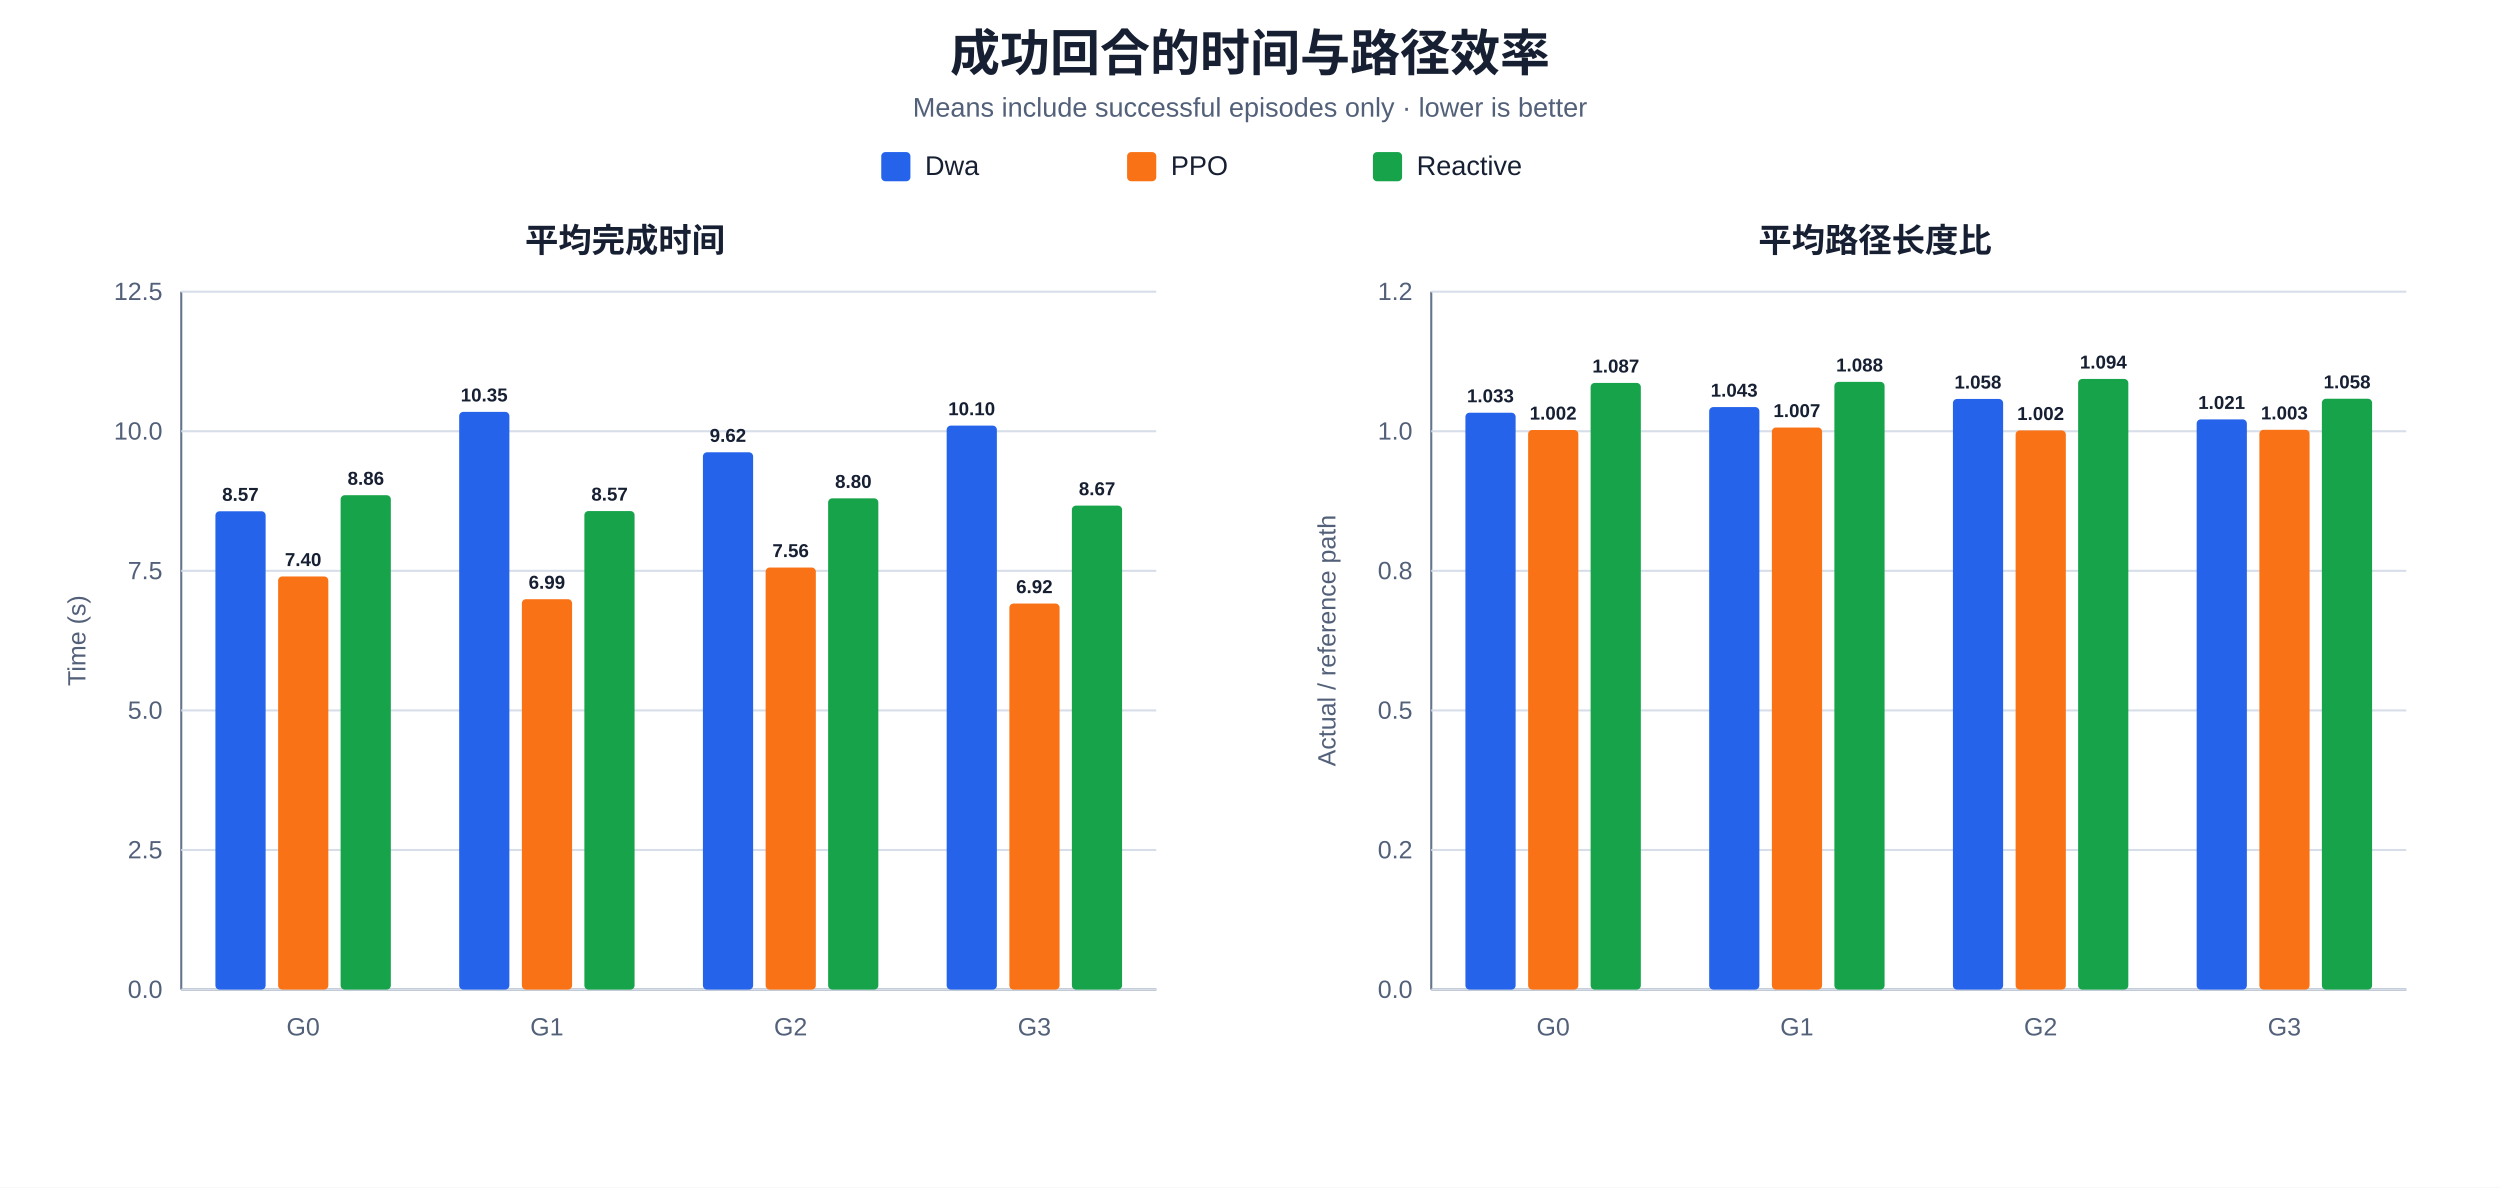
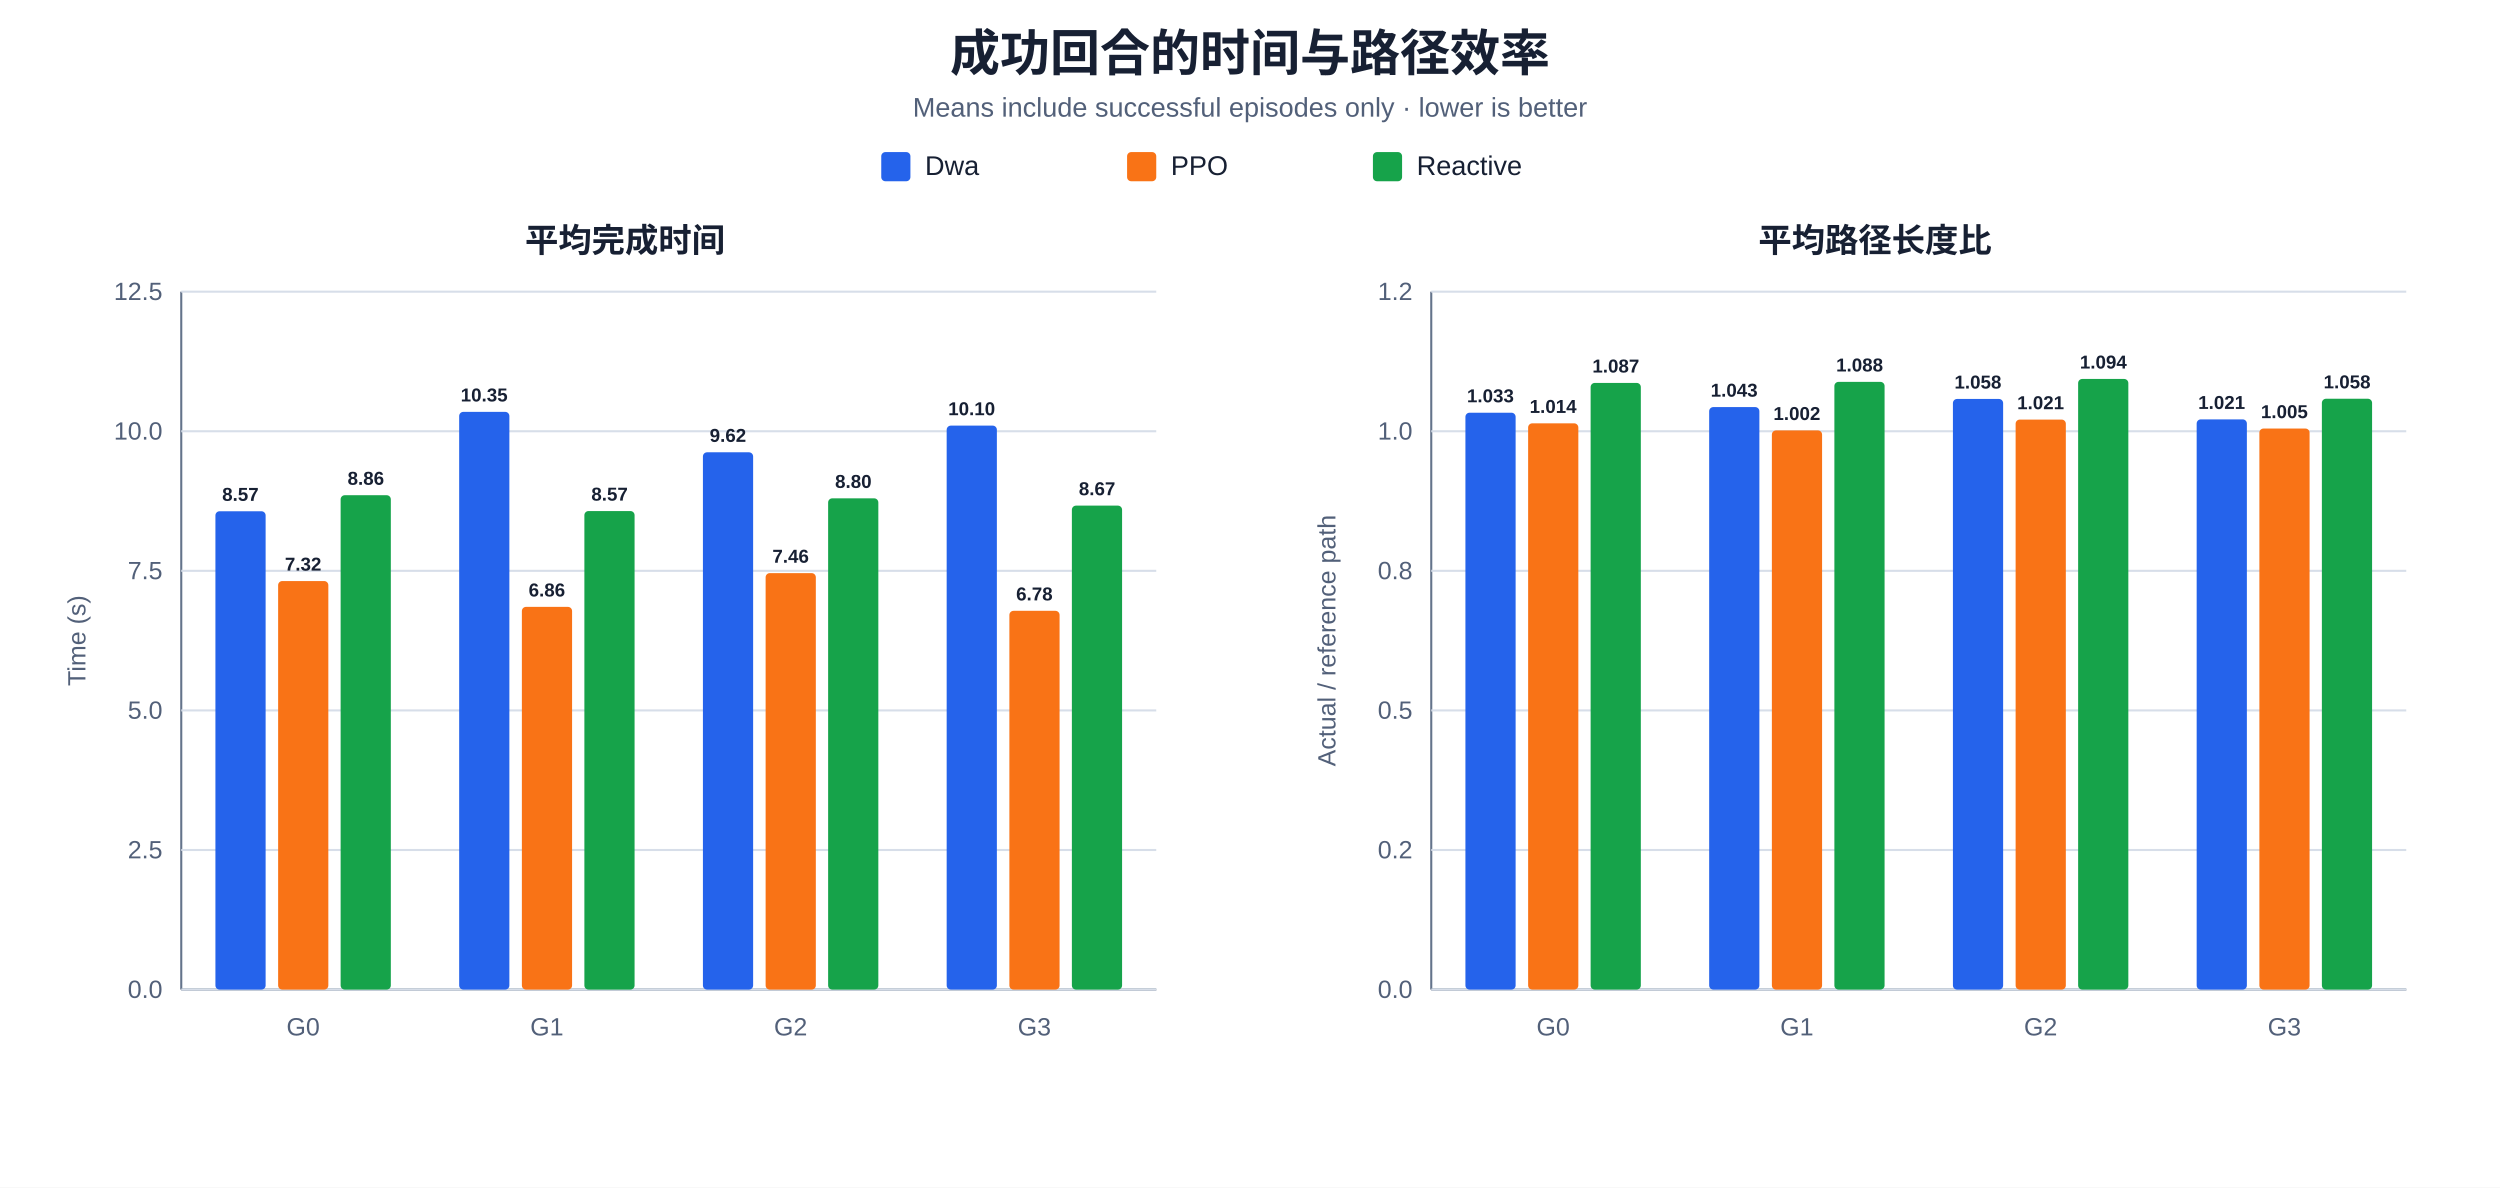
<svg xmlns="http://www.w3.org/2000/svg" role="img" viewBox="0 0 1200 570" width="1200" height="570">
  <style>
    text { font-family: Arial, 'PingFang SC', 'Microsoft YaHei', sans-serif; fill: #172033; }
    .title { font-size: 24px; font-weight: 700; }
    .subtitle { font-size: 13px; fill: #526079; }
    .axis { stroke: #64748B; stroke-width: 1; }
    .grid { stroke: #D7DEE9; stroke-width: 1; }
    .tick { font-size: 12px; fill: #526079; }
    .panel-title { font-size: 16px; font-weight: 700; }
    .legend { font-size: 13px; }
    .value { font-size: 9px; font-weight: 700; }
  </style>
  <rect width="1200" height="570" fill="#FFFFFF" />
  <text class="title" x="600.0" y="34" text-anchor="middle">成功回合的时间与路径效率</text>
  <text class="subtitle" x="600.0" y="56" text-anchor="middle">Means include successful episodes only · lower is better</text>
  <rect x="423.0" y="73.0" width="14" height="14" rx="2" fill="#2563EB" />
  <text class="legend" x="444.0" y="84.0">Dwa</text>
  <rect x="541.0" y="73.0" width="14" height="14" rx="2" fill="#F97316" />
  <text class="legend" x="562.0" y="84.0">PPO</text>
  <rect x="659.0" y="73.0" width="14" height="14" rx="2" fill="#16A34A" />
  <text class="legend" x="680.0" y="84.0">Reactive</text>
  <text class="panel-title" x="300.0" y="121.0" text-anchor="middle">平均完成时间</text>
  <line class="axis" x1="87.0" y1="140.0" x2="87.0" y2="475.0" />
  <line class="axis" x1="87.0" y1="475.0" x2="555.0" y2="475.0" />
  <text class="tick" transform="translate(41.0 307.5) rotate(-90)" text-anchor="middle">Time (s)</text>
  <line class="grid" x1="87.0" y1="475.0" x2="555.0" y2="475.0" />
  <text class="tick" x="78.0" y="479.0" text-anchor="end">0.0</text>
  <line class="grid" x1="87.0" y1="408.0" x2="555.0" y2="408.0" />
  <text class="tick" x="78.0" y="412.0" text-anchor="end">2.5</text>
  <line class="grid" x1="87.0" y1="341.0" x2="555.0" y2="341.0" />
  <text class="tick" x="78.0" y="345.0" text-anchor="end">5.0</text>
  <line class="grid" x1="87.0" y1="274.0" x2="555.0" y2="274.0" />
  <text class="tick" x="78.0" y="278.0" text-anchor="end">7.5</text>
  <line class="grid" x1="87.0" y1="207.0" x2="555.0" y2="207.0" />
  <text class="tick" x="78.0" y="211.0" text-anchor="end">10.0</text>
  <line class="grid" x1="87.0" y1="140.0" x2="555.0" y2="140.0" />
  <text class="tick" x="78.0" y="144.0" text-anchor="end">12.5</text>
  <rect x="103.4" y="245.4" width="24.1" height="229.6" rx="2" fill="#2563EB" />
  <text class="value" x="115.4" y="240.4" text-anchor="middle">8.57</text>
-   <rect x="133.5" y="276.7" width="24.1" height="198.3" rx="2" fill="#F97316" />
-   <text class="value" x="145.5" y="271.7" text-anchor="middle">7.40</text>
+   <rect x="133.5" y="278.9" width="24.1" height="196.1" rx="2" fill="#F97316" />
+   <text class="value" x="145.5" y="273.9" text-anchor="middle">7.32</text>
  <rect x="163.5" y="237.7" width="24.1" height="237.3" rx="2" fill="#16A34A" />
  <text class="value" x="175.6" y="232.7" text-anchor="middle">8.86</text>
  <text class="tick" x="145.5" y="497.0" text-anchor="middle">G0</text>
  <rect x="220.4" y="197.7" width="24.1" height="277.3" rx="2" fill="#2563EB" />
  <text class="value" x="232.4" y="192.7" text-anchor="middle">10.35</text>
-   <rect x="250.5" y="287.6" width="24.1" height="187.4" rx="2" fill="#F97316" />
-   <text class="value" x="262.5" y="282.6" text-anchor="middle">6.99</text>
+   <rect x="250.5" y="291.3" width="24.1" height="183.7" rx="2" fill="#F97316" />
+   <text class="value" x="262.5" y="286.3" text-anchor="middle">6.86</text>
  <rect x="280.5" y="245.3" width="24.1" height="229.7" rx="2" fill="#16A34A" />
  <text class="value" x="292.6" y="240.3" text-anchor="middle">8.57</text>
  <text class="tick" x="262.5" y="497.0" text-anchor="middle">G1</text>
  <rect x="337.4" y="217.1" width="24.1" height="257.9" rx="2" fill="#2563EB" />
  <text class="value" x="349.4" y="212.1" text-anchor="middle">9.62</text>
-   <rect x="367.5" y="272.4" width="24.1" height="202.6" rx="2" fill="#F97316" />
-   <text class="value" x="379.5" y="267.4" text-anchor="middle">7.56</text>
+   <rect x="367.5" y="275.1" width="24.1" height="199.9" rx="2" fill="#F97316" />
+   <text class="value" x="379.5" y="270.1" text-anchor="middle">7.46</text>
  <rect x="397.5" y="239.2" width="24.1" height="235.8" rx="2" fill="#16A34A" />
  <text class="value" x="409.6" y="234.2" text-anchor="middle">8.80</text>
  <text class="tick" x="379.5" y="497.0" text-anchor="middle">G2</text>
  <rect x="454.4" y="204.3" width="24.1" height="270.7" rx="2" fill="#2563EB" />
  <text class="value" x="466.4" y="199.3" text-anchor="middle">10.10</text>
-   <rect x="484.5" y="289.7" width="24.1" height="185.3" rx="2" fill="#F97316" />
-   <text class="value" x="496.5" y="284.7" text-anchor="middle">6.92</text>
+   <rect x="484.5" y="293.2" width="24.1" height="181.8" rx="2" fill="#F97316" />
+   <text class="value" x="496.5" y="288.2" text-anchor="middle">6.78</text>
  <rect x="514.5" y="242.7" width="24.1" height="232.3" rx="2" fill="#16A34A" />
  <text class="value" x="526.6" y="237.7" text-anchor="middle">8.67</text>
  <text class="tick" x="496.5" y="497.0" text-anchor="middle">G3</text>
  <text class="panel-title" x="900.0" y="121.0" text-anchor="middle">平均路径长度比</text>
  <line class="axis" x1="687.0" y1="140.0" x2="687.0" y2="475.0" />
  <line class="axis" x1="687.0" y1="475.0" x2="1155.0" y2="475.0" />
  <text class="tick" transform="translate(641.0 307.5) rotate(-90)" text-anchor="middle">Actual / reference path</text>
  <line class="grid" x1="687.0" y1="475.0" x2="1155.0" y2="475.0" />
  <text class="tick" x="678.0" y="479.0" text-anchor="end">0.0</text>
  <line class="grid" x1="687.0" y1="408.0" x2="1155.0" y2="408.0" />
  <text class="tick" x="678.0" y="412.0" text-anchor="end">0.2</text>
  <line class="grid" x1="687.0" y1="341.0" x2="1155.0" y2="341.0" />
  <text class="tick" x="678.0" y="345.0" text-anchor="end">0.5</text>
  <line class="grid" x1="687.0" y1="274.0" x2="1155.0" y2="274.0" />
  <text class="tick" x="678.0" y="278.0" text-anchor="end">0.8</text>
  <line class="grid" x1="687.0" y1="207.0" x2="1155.0" y2="207.0" />
  <text class="tick" x="678.0" y="211.0" text-anchor="end">1.0</text>
  <line class="grid" x1="687.0" y1="140.0" x2="1155.0" y2="140.0" />
  <text class="tick" x="678.0" y="144.0" text-anchor="end">1.2</text>
  <rect x="703.4" y="198.1" width="24.1" height="276.9" rx="2" fill="#2563EB" />
  <text class="value" x="715.4" y="193.1" text-anchor="middle">1.033</text>
-   <rect x="733.5" y="206.4" width="24.1" height="268.6" rx="2" fill="#F97316" />
-   <text class="value" x="745.5" y="201.4" text-anchor="middle">1.002</text>
+   <rect x="733.5" y="203.2" width="24.1" height="271.8" rx="2" fill="#F97316" />
+   <text class="value" x="745.5" y="198.2" text-anchor="middle">1.014</text>
  <rect x="763.5" y="183.8" width="24.1" height="291.2" rx="2" fill="#16A34A" />
  <text class="value" x="775.6" y="178.8" text-anchor="middle">1.087</text>
  <text class="tick" x="745.5" y="497.0" text-anchor="middle">G0</text>
  <rect x="820.4" y="195.4" width="24.1" height="279.6" rx="2" fill="#2563EB" />
  <text class="value" x="832.4" y="190.4" text-anchor="middle">1.043</text>
-   <rect x="850.5" y="205.2" width="24.1" height="269.8" rx="2" fill="#F97316" />
-   <text class="value" x="862.5" y="200.2" text-anchor="middle">1.007</text>
+   <rect x="850.5" y="206.6" width="24.1" height="268.4" rx="2" fill="#F97316" />
+   <text class="value" x="862.5" y="201.6" text-anchor="middle">1.002</text>
  <rect x="880.5" y="183.3" width="24.1" height="291.7" rx="2" fill="#16A34A" />
  <text class="value" x="892.6" y="178.3" text-anchor="middle">1.088</text>
  <text class="tick" x="862.5" y="497.0" text-anchor="middle">G1</text>
  <rect x="937.4" y="191.5" width="24.1" height="283.5" rx="2" fill="#2563EB" />
  <text class="value" x="949.4" y="186.5" text-anchor="middle">1.058</text>
-   <rect x="967.5" y="206.6" width="24.1" height="268.4" rx="2" fill="#F97316" />
-   <text class="value" x="979.5" y="201.6" text-anchor="middle">1.002</text>
+   <rect x="967.5" y="201.4" width="24.1" height="273.6" rx="2" fill="#F97316" />
+   <text class="value" x="979.5" y="196.4" text-anchor="middle">1.021</text>
  <rect x="997.5" y="181.9" width="24.1" height="293.1" rx="2" fill="#16A34A" />
  <text class="value" x="1009.6" y="176.9" text-anchor="middle">1.094</text>
  <text class="tick" x="979.5" y="497.0" text-anchor="middle">G2</text>
  <rect x="1054.4" y="201.3" width="24.1" height="273.7" rx="2" fill="#2563EB" />
  <text class="value" x="1066.4" y="196.3" text-anchor="middle">1.021</text>
-   <rect x="1084.5" y="206.3" width="24.1" height="268.7" rx="2" fill="#F97316" />
-   <text class="value" x="1096.5" y="201.3" text-anchor="middle">1.003</text>
+   <rect x="1084.5" y="205.7" width="24.1" height="269.3" rx="2" fill="#F97316" />
+   <text class="value" x="1096.5" y="200.7" text-anchor="middle">1.005</text>
  <rect x="1114.5" y="191.4" width="24.1" height="283.6" rx="2" fill="#16A34A" />
  <text class="value" x="1126.6" y="186.4" text-anchor="middle">1.058</text>
  <text class="tick" x="1096.5" y="497.0" text-anchor="middle">G3</text>
</svg>
